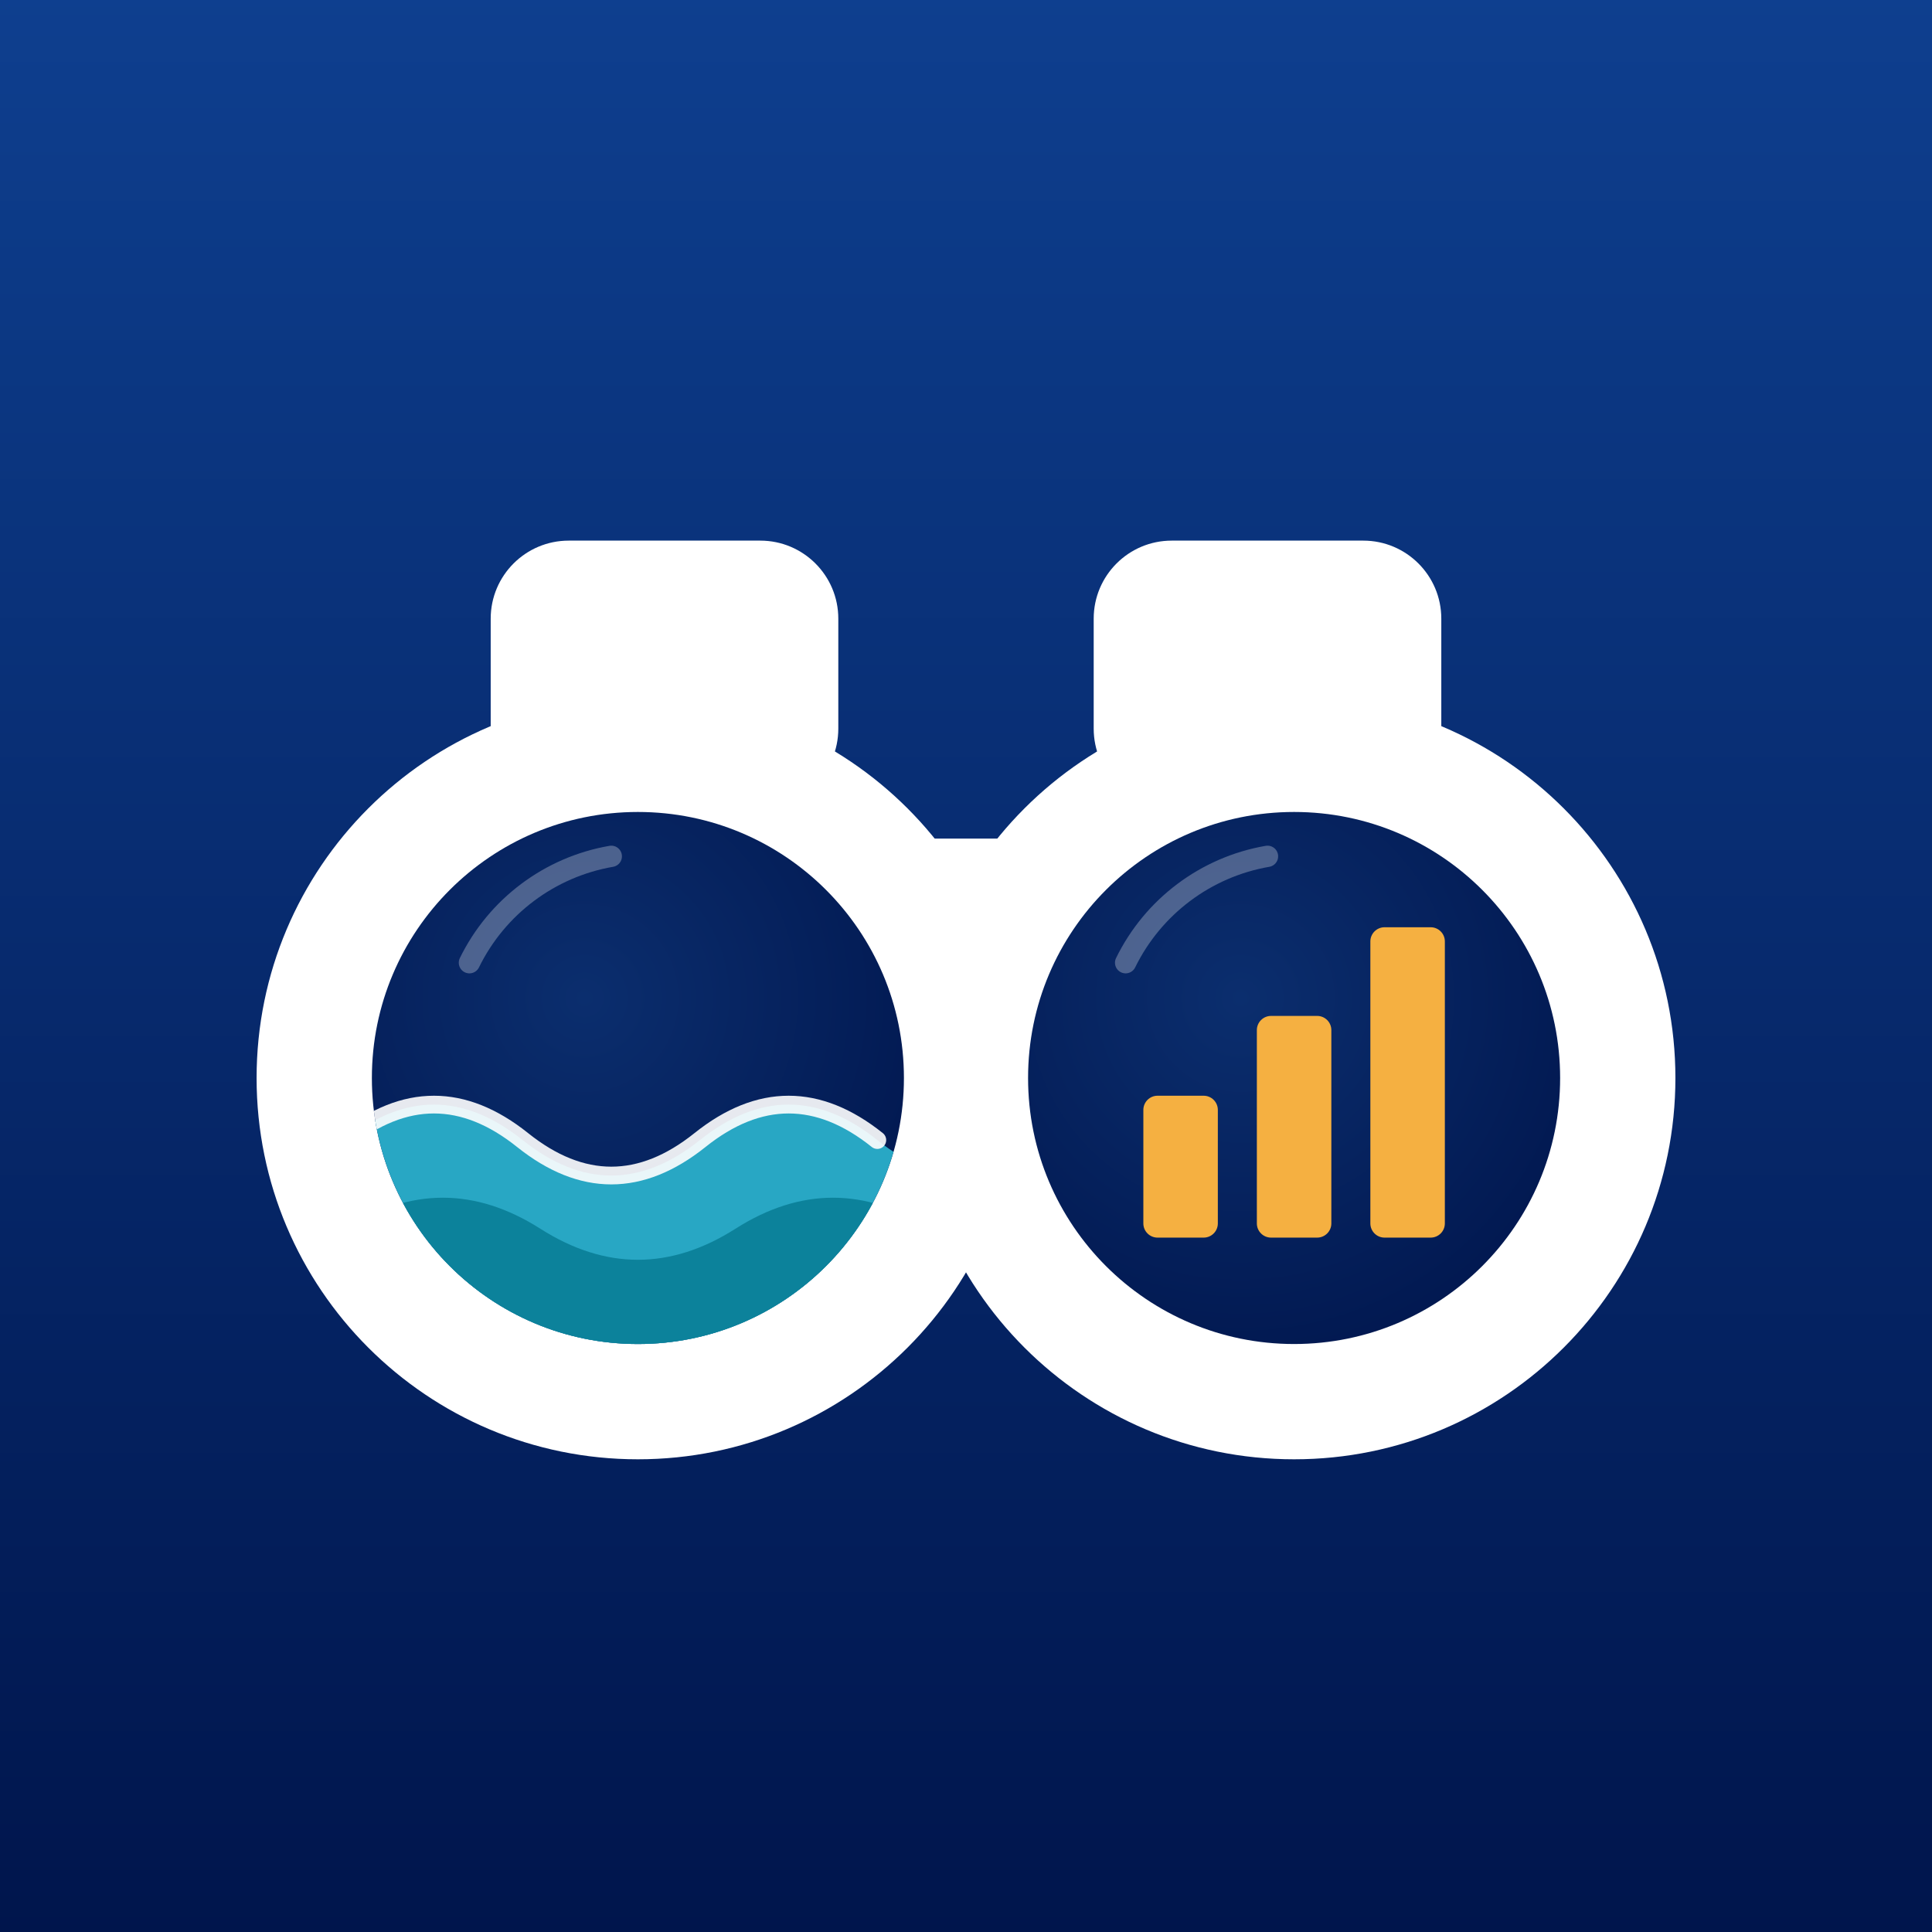
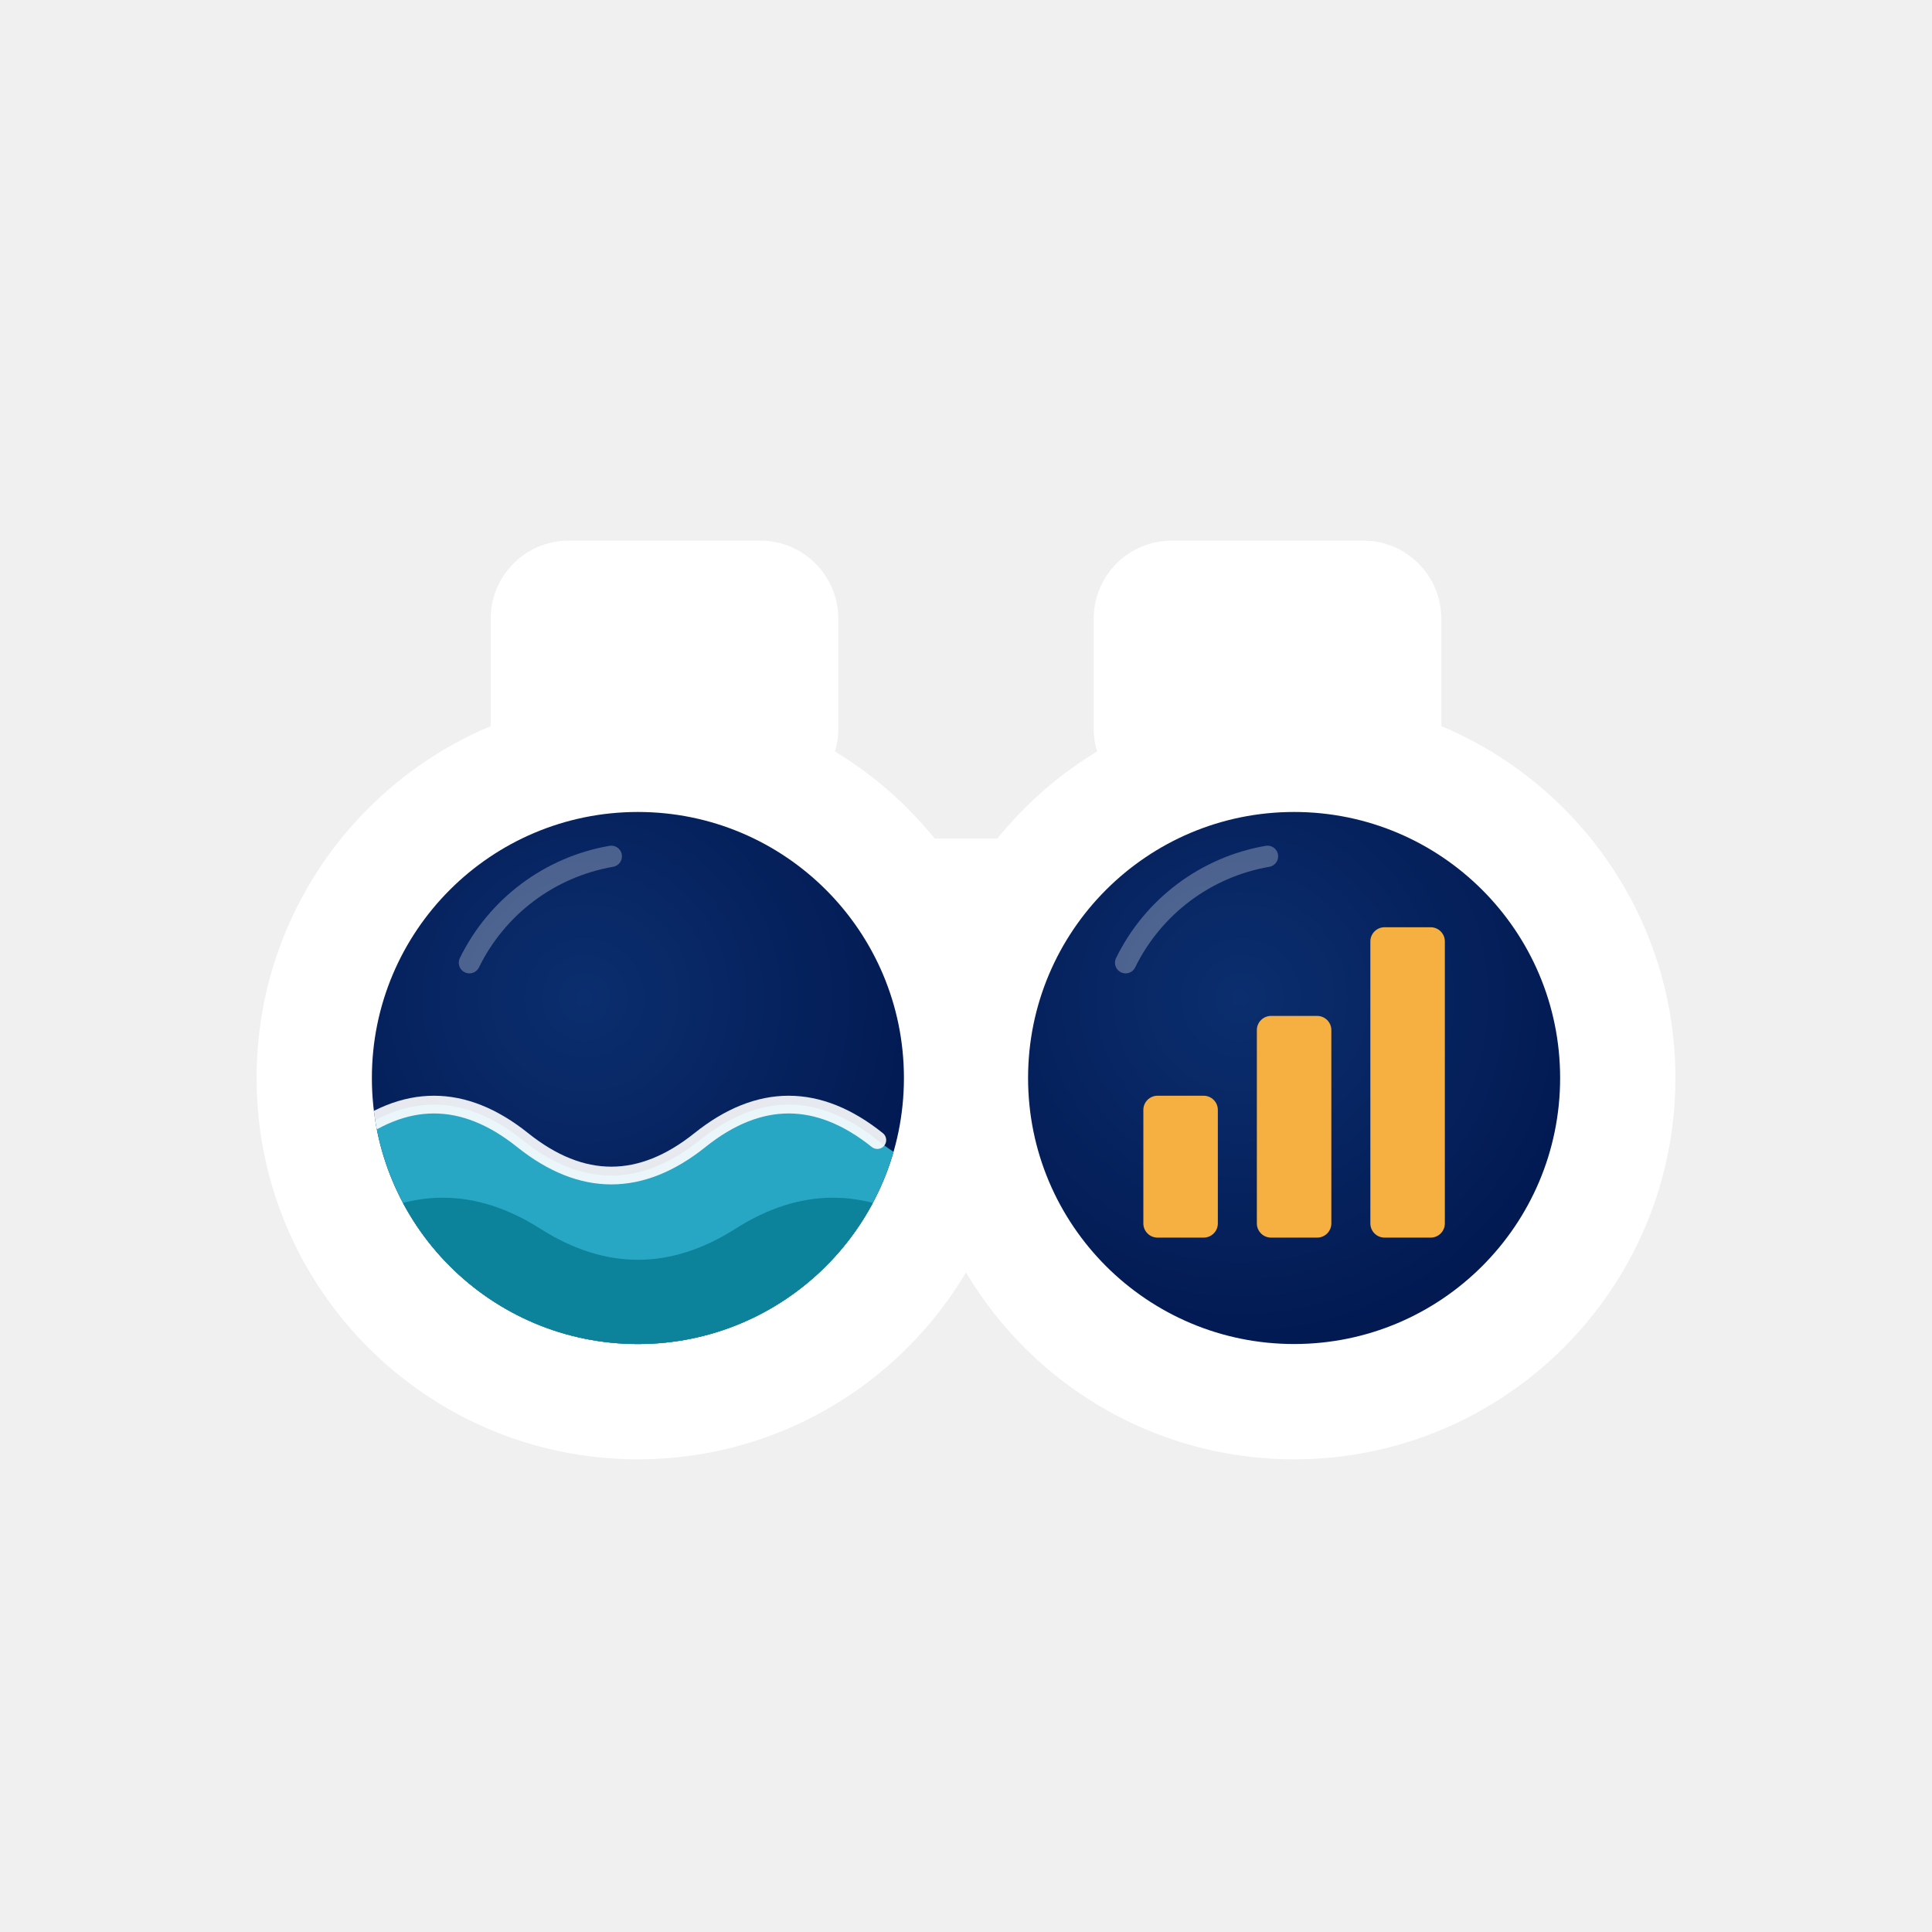
<svg xmlns="http://www.w3.org/2000/svg" viewBox="0 0 1024 1024" width="1024" height="1024">
  <defs>
    <linearGradient id="cnBg" x1="0" y1="0" x2="0" y2="1">
      <stop offset="0" stop-color="#0E3F8F" />
      <stop offset="1" stop-color="#00154C" />
    </linearGradient>
    <radialGradient id="cnLens" cx=".4" cy=".35" r=".8">
      <stop offset="0" stop-color="#0B2E6E" />
      <stop offset="1" stop-color="#00154C" />
    </radialGradient>
    <clipPath id="cnL">
      <circle cx="315" cy="565" r="150" />
    </clipPath>
    <clipPath id="cnR">
      <circle cx="685" cy="565" r="150" />
    </clipPath>
  </defs>
-   <rect width="1024" height="1024" fill="url(#cnBg)" />
  <g id="cnMark" transform="translate(512 530) scale(.94) translate(-500 -521)">
    <g fill="#FFFFFF">
      <rect x="232" y="262" width="196" height="150" rx="44" />
      <rect x="572" y="262" width="196" height="150" rx="44" />
      <rect x="400" y="430" width="200" height="170" rx="30" />
      <circle cx="315" cy="565" r="215" />
      <circle cx="685" cy="565" r="215" />
    </g>
    <circle cx="315" cy="565" r="150" fill="url(#cnLens)" />
    <circle cx="685" cy="565" r="150" fill="url(#cnLens)" />
    <g clip-path="url(#cnL)">
      <path fill="#28A7C4" d="M150 600 Q 200 560 250 600 T 350 600 T 450 600 T 550 600 V760 H150Z" />
      <path fill="#0C829B" d="M150 650 Q 205 615 260 650 T 370 650 T 480 650 V760 H150Z" />
      <path d="M150 600 Q 200 560 250 600 T 350 600 T 450 600" fill="none" stroke="#fff" stroke-width="10" stroke-linecap="round" opacity=".9" />
    </g>
    <g clip-path="url(#cnR)" fill="#F5B041">
      <rect x="600" y="575" width="42" height="80" rx="8" />
      <rect x="664" y="530" width="42" height="125" rx="8" />
      <rect x="728" y="480" width="42" height="175" rx="8" />
    </g>
    <path d="M220 500 A 110 110 0 0 1 300 440" fill="none" stroke="#fff" stroke-width="12" stroke-linecap="round" opacity=".28" />
    <path d="M590 500 A 110 110 0 0 1 670 440" fill="none" stroke="#fff" stroke-width="12" stroke-linecap="round" opacity=".28" />
  </g>
</svg>
